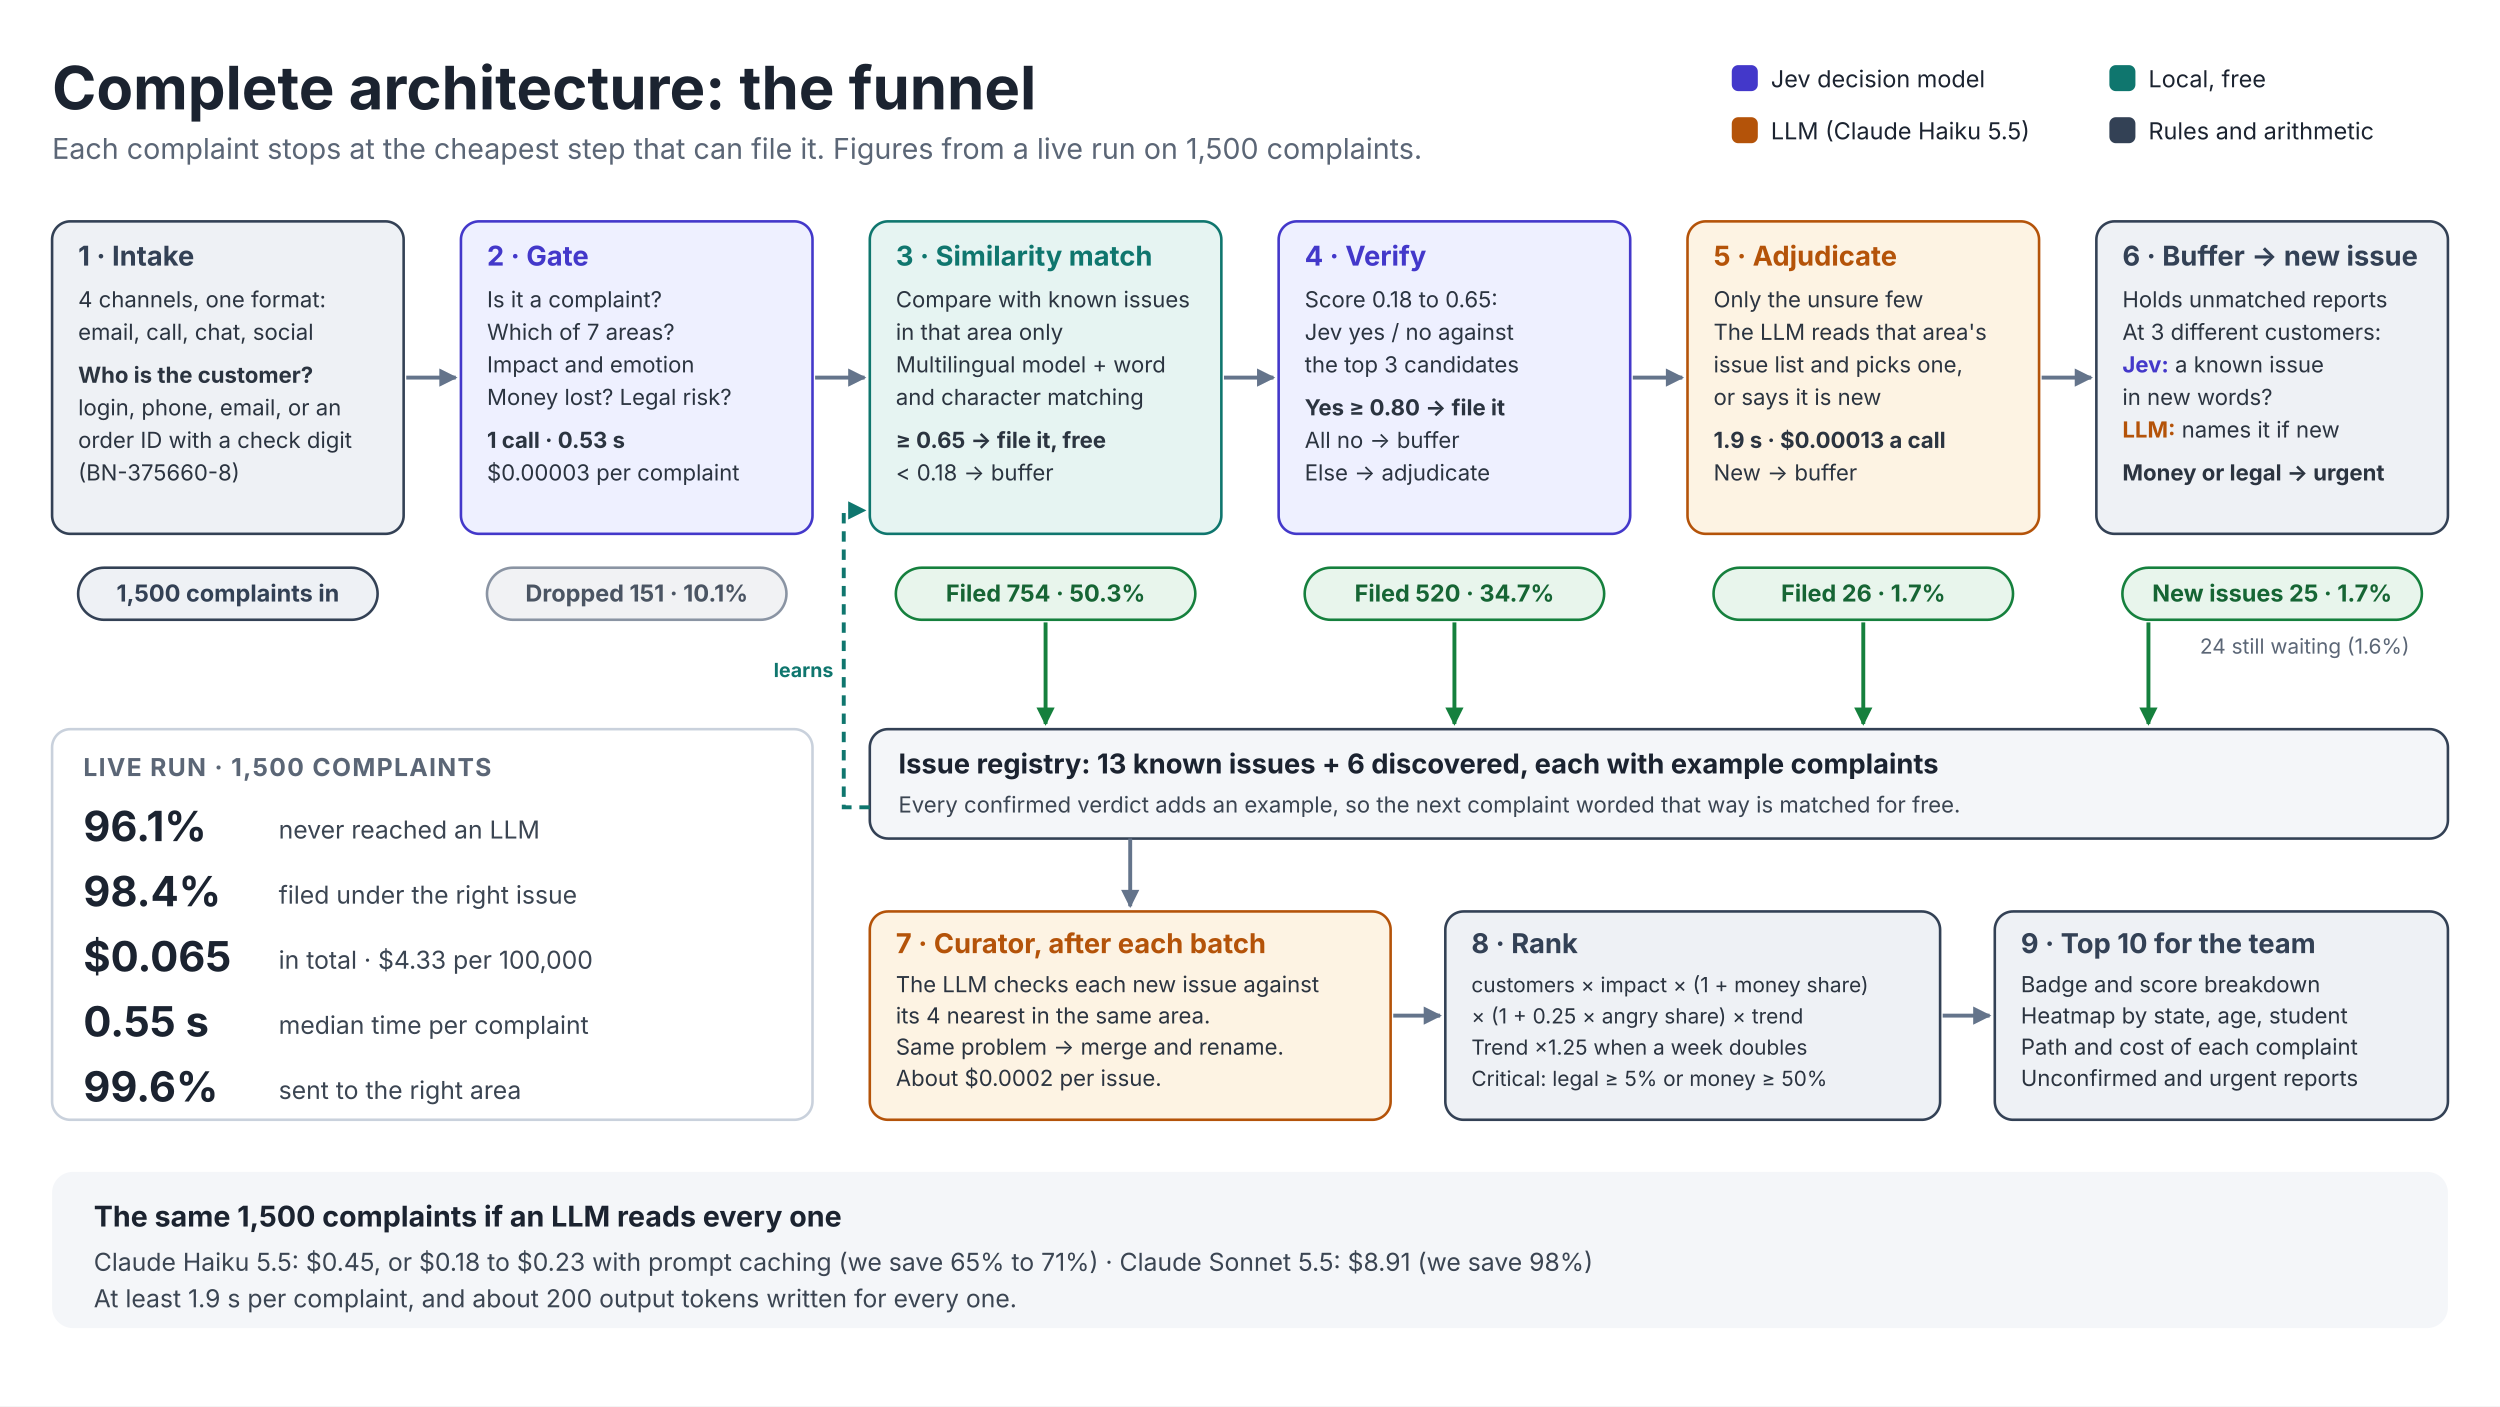
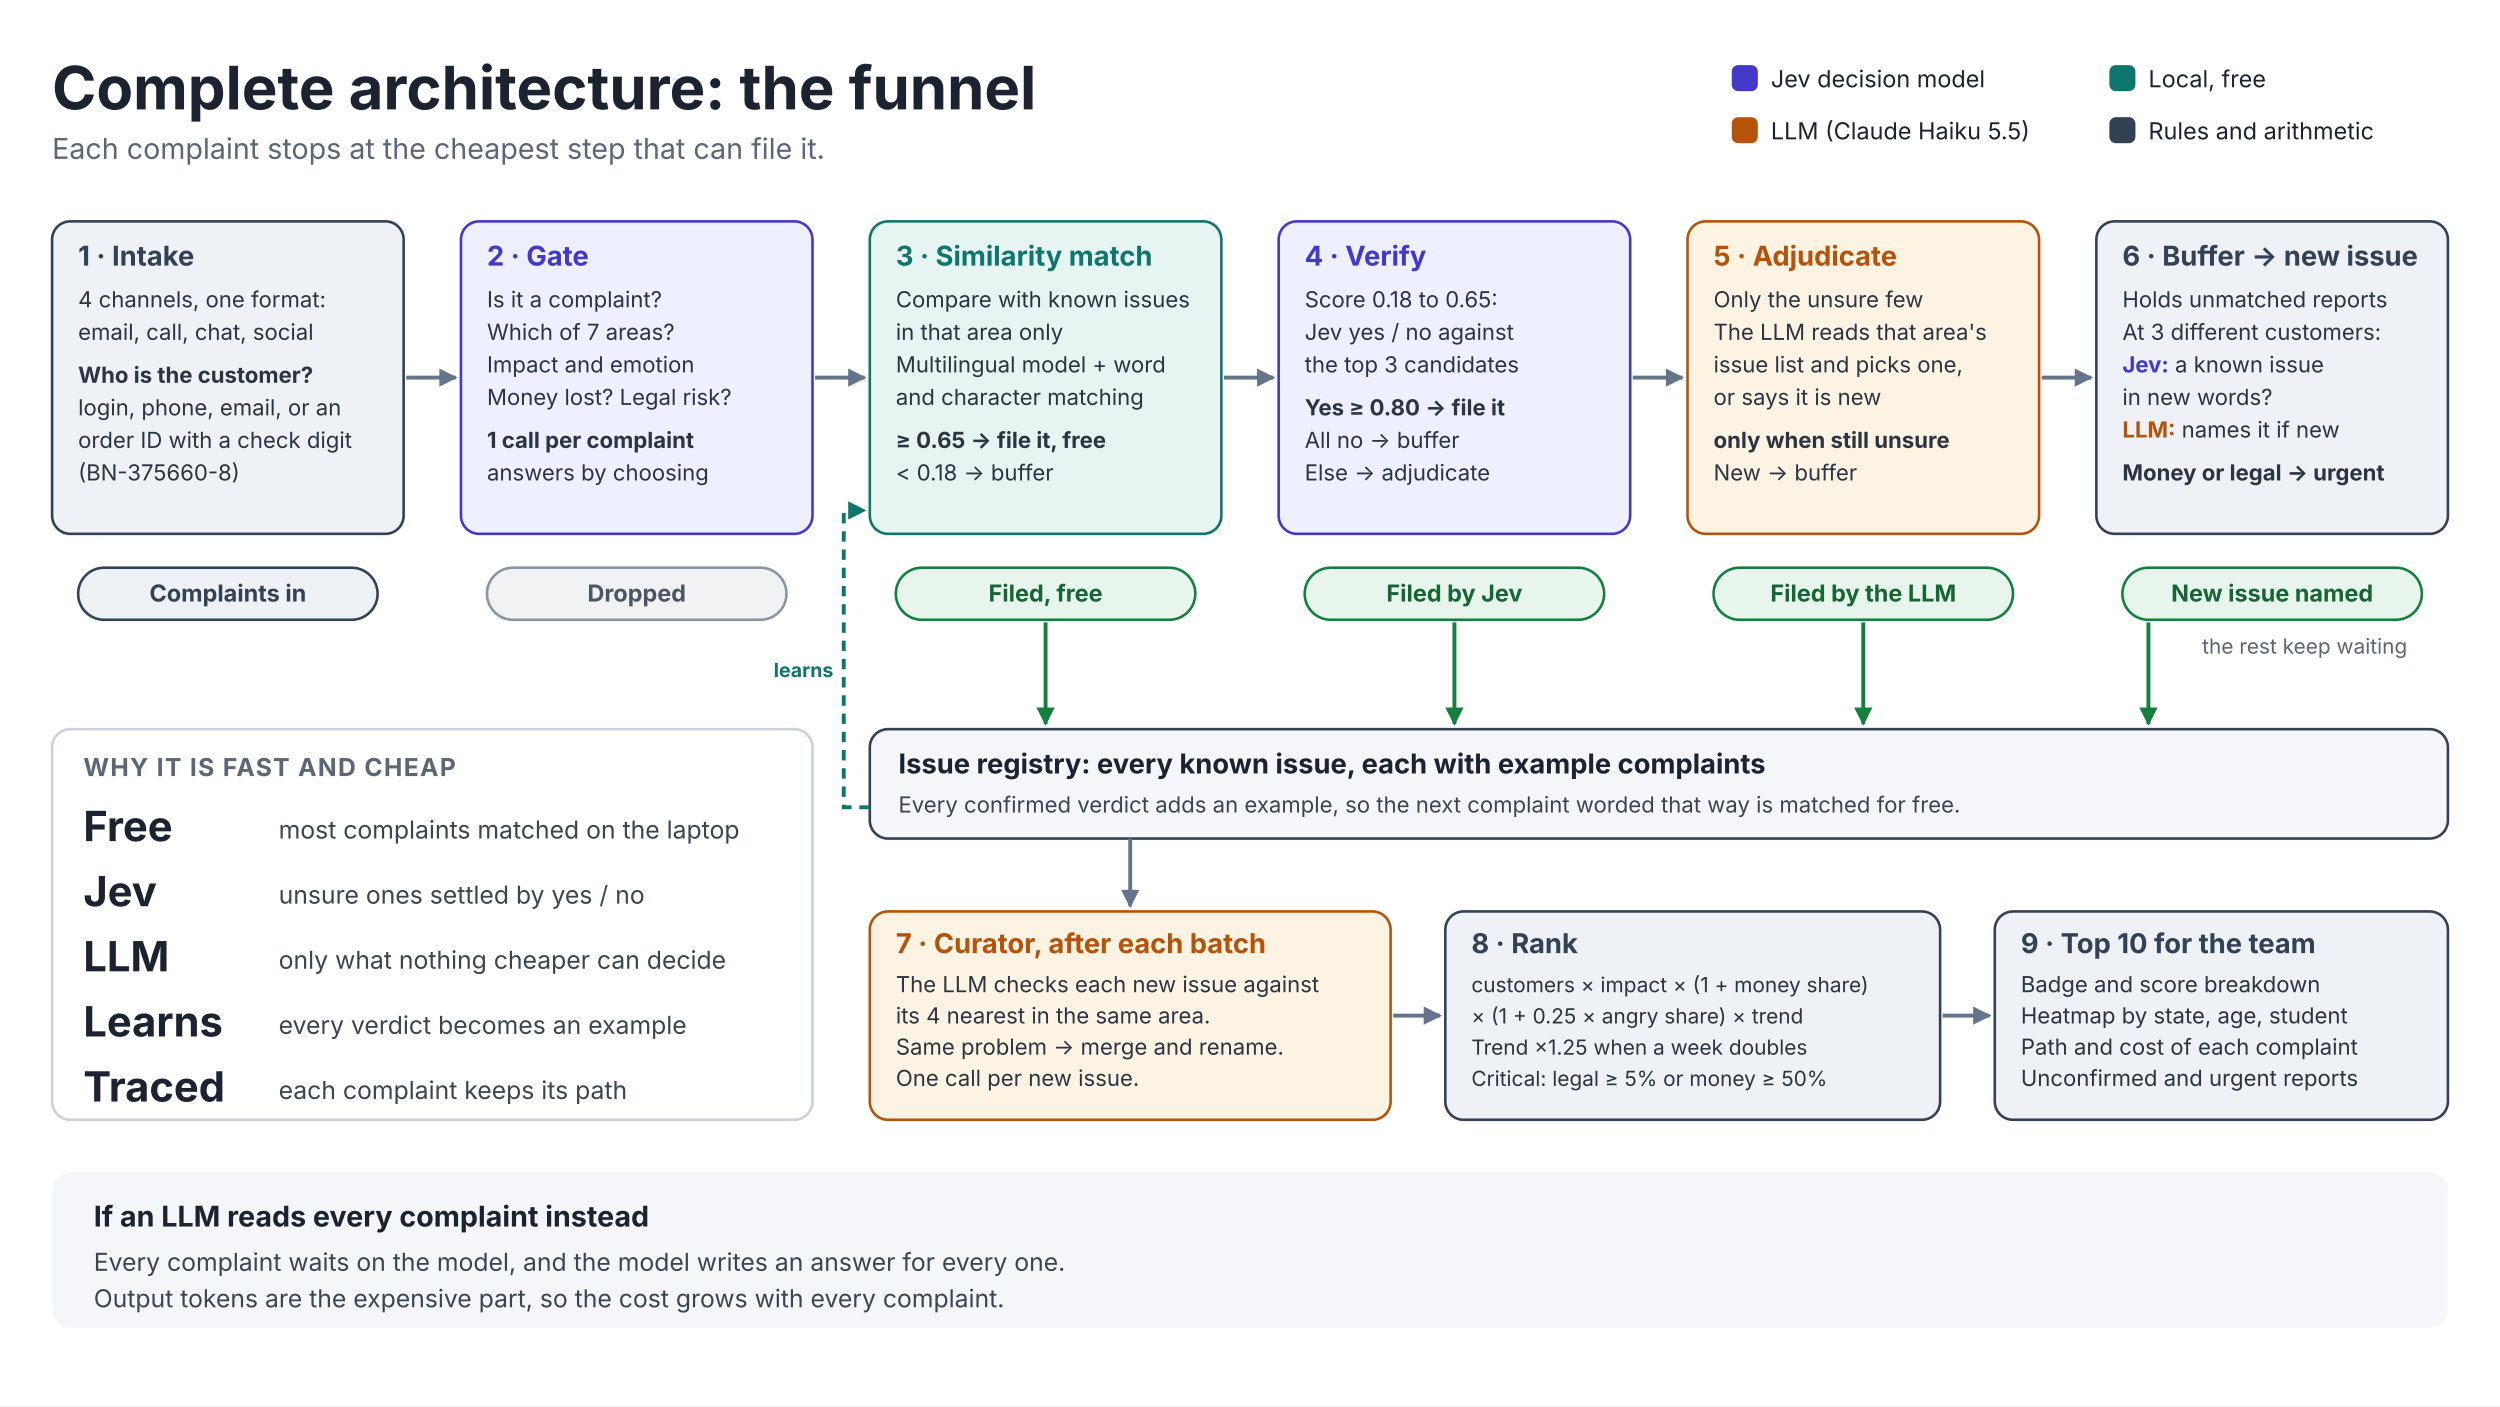
<svg xmlns="http://www.w3.org/2000/svg" width="1920" height="1080" viewBox="0 0 1920 1080" font-family="Segoe UI, Inter, Arial, sans-serif">
  <defs>
    <marker id="ah" viewBox="0 0 10 10" refX="9" refY="5" markerUnits="userSpaceOnUse" markerWidth="14" markerHeight="14" orient="auto">
      <path d="M0,0 L10,5 L0,10 z" fill="#64748B" />
    </marker>
    <marker id="ag" viewBox="0 0 10 10" refX="9" refY="5" markerUnits="userSpaceOnUse" markerWidth="14" markerHeight="14" orient="auto">
      <path d="M0,0 L10,5 L0,10 z" fill="#15803D" />
    </marker>
    <marker id="at" viewBox="0 0 10 10" refX="9" refY="5" markerUnits="userSpaceOnUse" markerWidth="14" markerHeight="14" orient="auto">
      <path d="M0,0 L10,5 L0,10 z" fill="#0F766E" />
    </marker>
  </defs>
  <rect width="1920" height="1080" fill="#FFFFFF" />
  <text x="40" y="84" font-size="46" font-weight="700" fill="#1B2330">Complete architecture: the funnel</text>
-   <text x="40" y="122" font-size="22" fill="#5B6676">Each complaint stops at the cheapest step that can file it. Figures from a live run on 1,500 complaints.</text>
+   <text x="40" y="122" font-size="22" fill="#5B6676">Each complaint stops at the cheapest step that can file it.</text>
  <g font-size="18" fill="#1B2330">
    <rect x="1330" y="50" width="20" height="20" rx="5" fill="#4338CA" />
    <text x="1360" y="67">Jev decision model</text>
    <rect x="1620" y="50" width="20" height="20" rx="5" fill="#0F766E" />
    <text x="1650" y="67">Local, free</text>
    <rect x="1330" y="90" width="20" height="20" rx="5" fill="#B45309" />
    <text x="1360" y="107">LLM (Claude Haiku 5.5)</text>
    <rect x="1620" y="90" width="20" height="20" rx="5" fill="#334155" />
    <text x="1650" y="107">Rules and arithmetic</text>
  </g>
  <g font-size="17" fill="#2B3440">
    <rect x="40" y="170" width="270" height="240" rx="14" fill="#EEF1F5" stroke="#334155" stroke-width="2" />
    <text x="60" y="204" font-size="21" font-weight="700" fill="#334155">1 · Intake</text>
    <text x="60" y="236">4 channels, one format:</text>
    <text x="60" y="261">email, call, chat, social</text>
    <text x="60" y="294" font-weight="700">Who is the customer?</text>
    <text x="60" y="319">login, phone, email, or an</text>
    <text x="60" y="344">order ID with a check digit</text>
    <text x="60" y="369">(BN-375660-8)</text>
    <rect x="354" y="170" width="270" height="240" rx="14" fill="#EEF0FF" stroke="#4338CA" stroke-width="2" />
    <text x="374" y="204" font-size="21" font-weight="700" fill="#4338CA">2 · Gate</text>
    <text x="374" y="236">Is it a complaint?</text>
    <text x="374" y="261">Which of 7 areas?</text>
    <text x="374" y="286">Impact and emotion</text>
    <text x="374" y="311">Money lost? Legal risk?</text>
-     <text x="374" y="344" font-weight="700">1 call · 0.53 s</text>
-     <text x="374" y="369">$0.00003 per complaint</text>
+     <text x="374" y="344" font-weight="700">1 call per complaint</text>
+     <text x="374" y="369">answers by choosing</text>
    <rect x="668" y="170" width="270" height="240" rx="14" fill="#E6F4F2" stroke="#0F766E" stroke-width="2" />
    <text x="688" y="204" font-size="21" font-weight="700" fill="#0F766E">3 · Similarity match</text>
    <text x="688" y="236">Compare with known issues</text>
    <text x="688" y="261">in that area only</text>
    <text x="688" y="286">Multilingual model + word</text>
    <text x="688" y="311">and character matching</text>
    <text x="688" y="344" font-weight="700">≥ 0.65 → file it, free</text>
    <text x="688" y="369">&lt; 0.18 → buffer</text>
    <rect x="982" y="170" width="270" height="240" rx="14" fill="#EEF0FF" stroke="#4338CA" stroke-width="2" />
    <text x="1002" y="204" font-size="21" font-weight="700" fill="#4338CA">4 · Verify</text>
    <text x="1002" y="236">Score 0.18 to 0.65:</text>
    <text x="1002" y="261">Jev yes / no against</text>
    <text x="1002" y="286">the top 3 candidates</text>
    <text x="1002" y="319" font-weight="700">Yes ≥ 0.80 → file it</text>
    <text x="1002" y="344">All no → buffer</text>
    <text x="1002" y="369">Else → adjudicate</text>
    <rect x="1296" y="170" width="270" height="240" rx="14" fill="#FDF3E3" stroke="#B45309" stroke-width="2" />
    <text x="1316" y="204" font-size="21" font-weight="700" fill="#B45309">5 · Adjudicate</text>
    <text x="1316" y="236">Only the unsure few</text>
    <text x="1316" y="261">The LLM reads that area's</text>
    <text x="1316" y="286">issue list and picks one,</text>
    <text x="1316" y="311">or says it is new</text>
-     <text x="1316" y="344" font-weight="700">1.9 s · $0.00013 a call</text>
+     <text x="1316" y="344" font-weight="700">only when still unsure</text>
    <text x="1316" y="369">New → buffer</text>
    <rect x="1610" y="170" width="270" height="240" rx="14" fill="#EEF1F5" stroke="#334155" stroke-width="2" />
    <text x="1630" y="204" font-size="21" font-weight="700" fill="#334155">6 · Buffer → new issue</text>
    <text x="1630" y="236">Holds unmatched reports</text>
    <text x="1630" y="261">At 3 different customers:</text>
    <text x="1630" y="286">
      <tspan fill="#4338CA" font-weight="700">Jev:</tspan> a known issue</text>
    <text x="1630" y="311">in new words?</text>
    <text x="1630" y="336">
      <tspan fill="#B45309" font-weight="700">LLM:</tspan> names it if new</text>
    <text x="1630" y="369" font-weight="700">Money or legal → urgent</text>
  </g>
  <g stroke="#64748B" stroke-width="3" marker-end="url(#ah)">
    <line x1="312" y1="290" x2="350" y2="290" />
    <line x1="626" y1="290" x2="664" y2="290" />
    <line x1="940" y1="290" x2="978" y2="290" />
    <line x1="1254" y1="290" x2="1292" y2="290" />
    <line x1="1568" y1="290" x2="1606" y2="290" />
  </g>
  <g font-size="18" font-weight="700" text-anchor="middle">
    <rect x="60" y="436" width="230" height="40" rx="20" fill="#EEF1F5" stroke="#334155" stroke-width="2" />
-     <text x="175" y="462" fill="#334155">1,500 complaints in</text>
+     <text x="175" y="462" fill="#334155">Complaints in</text>
    <rect x="374" y="436" width="230" height="40" rx="20" fill="#F1F2F4" stroke="#8A94A3" stroke-width="2" />
-     <text x="489" y="462" fill="#4B5563">Dropped 151 · 10.1%</text>
+     <text x="489" y="462" fill="#4B5563">Dropped</text>
    <rect x="688" y="436" width="230" height="40" rx="20" fill="#E8F5EC" stroke="#15803D" stroke-width="2" />
-     <text x="803" y="462" fill="#166534">Filed 754 · 50.3%</text>
+     <text x="803" y="462" fill="#166534">Filed, free</text>
    <rect x="1002" y="436" width="230" height="40" rx="20" fill="#E8F5EC" stroke="#15803D" stroke-width="2" />
-     <text x="1117" y="462" fill="#166534">Filed 520 · 34.7%</text>
+     <text x="1117" y="462" fill="#166534">Filed by Jev</text>
    <rect x="1316" y="436" width="230" height="40" rx="20" fill="#E8F5EC" stroke="#15803D" stroke-width="2" />
-     <text x="1431" y="462" fill="#166534">Filed 26 · 1.7%</text>
+     <text x="1431" y="462" fill="#166534">Filed by the LLM</text>
    <rect x="1630" y="436" width="230" height="40" rx="20" fill="#E8F5EC" stroke="#15803D" stroke-width="2" />
-     <text x="1745" y="462" fill="#166534">New issues 25 · 1.7%</text>
+     <text x="1745" y="462" fill="#166534">New issue named</text>
  </g>
-   <text x="1770" y="502" font-size="16" fill="#5B6676" text-anchor="middle">24 still waiting (1.6%)</text>
+   <text x="1770" y="502" font-size="16" fill="#5B6676" text-anchor="middle">the rest keep waiting</text>
  <g stroke="#15803D" stroke-width="3" marker-end="url(#ag)">
    <line x1="803" y1="478" x2="803" y2="556" />
    <line x1="1117" y1="478" x2="1117" y2="556" />
    <line x1="1431" y1="478" x2="1431" y2="556" />
    <line x1="1650" y1="478" x2="1650" y2="556" />
  </g>
  <rect x="668" y="560" width="1212" height="84" rx="14" fill="#F4F6F9" stroke="#334155" stroke-width="2" />
-   <text x="690" y="594" font-size="21" font-weight="700" fill="#1B2330">Issue registry: 13 known issues + 6 discovered, each with example complaints</text>
+   <text x="690" y="594" font-size="21" font-weight="700" fill="#1B2330">Issue registry: every known issue, each with example complaints</text>
  <text x="690" y="624" font-size="17" fill="#3B4552">Every confirmed verdict adds an example, so the next complaint worded that way is matched for free.</text>
  <path d="M668 620 H648 V392 H664" fill="none" stroke="#0F766E" stroke-width="3" stroke-dasharray="8 6" marker-end="url(#at)" />
  <text x="640" y="520" font-size="15" font-weight="700" fill="#0F766E" text-anchor="end">learns</text>
  <line x1="868" y1="644" x2="868" y2="696" stroke="#64748B" stroke-width="3" marker-end="url(#ah)" />
  <g font-size="17" fill="#2B3440">
    <rect x="668" y="700" width="400" height="160" rx="14" fill="#FDF3E3" stroke="#B45309" stroke-width="2" />
    <text x="688" y="732" font-size="21" font-weight="700" fill="#B45309">7 · Curator, after each batch</text>
    <text x="688" y="762">The LLM checks each new issue against</text>
    <text x="688" y="786">its 4 nearest in the same area.</text>
    <text x="688" y="810">Same problem → merge and rename.</text>
-     <text x="688" y="834">About $0.0002 per issue.</text>
+     <text x="688" y="834">One call per new issue.</text>
    <rect x="1110" y="700" width="380" height="160" rx="14" fill="#EEF1F5" stroke="#334155" stroke-width="2" />
    <text x="1130" y="732" font-size="21" font-weight="700" fill="#334155">8 · Rank</text>
    <text x="1130" y="762" font-size="16">customers × impact × (1 + money share)</text>
    <text x="1130" y="786" font-size="16">× (1 + 0.25 × angry share) × trend</text>
    <text x="1130" y="810" font-size="16">Trend ×1.25 when a week doubles</text>
    <text x="1130" y="834" font-size="16">Critical: legal ≥ 5% or money ≥ 50%</text>
    <rect x="1532" y="700" width="348" height="160" rx="14" fill="#EEF1F5" stroke="#334155" stroke-width="2" />
    <text x="1552" y="732" font-size="21" font-weight="700" fill="#334155">9 · Top 10 for the team</text>
    <text x="1552" y="762">Badge and score breakdown</text>
    <text x="1552" y="786">Heatmap by state, age, student</text>
    <text x="1552" y="810">Path and cost of each complaint</text>
    <text x="1552" y="834">Unconfirmed and urgent reports</text>
  </g>
  <g stroke="#64748B" stroke-width="3" marker-end="url(#ah)">
    <line x1="1070" y1="780" x2="1106" y2="780" />
    <line x1="1492" y1="780" x2="1528" y2="780" />
  </g>
  <rect x="40" y="560" width="584" height="300" rx="14" fill="#FFFFFF" stroke="#C9D1DC" stroke-width="2" />
-   <text x="64" y="596" font-size="19" font-weight="700" fill="#5B6676" letter-spacing="1">LIVE RUN · 1,500 COMPLAINTS</text>
+   <text x="64" y="596" font-size="19" font-weight="700" fill="#5B6676" letter-spacing="1">WHY IT IS FAST AND CHEAP</text>
  <g fill="#1B2330">
-     <text x="64" y="646" font-size="32" font-weight="700">96.1%</text>
-     <text x="214" y="644" font-size="19" fill="#3B4552">never reached an LLM</text>
-     <text x="64" y="696" font-size="32" font-weight="700">98.4%</text>
-     <text x="214" y="694" font-size="19" fill="#3B4552">filed under the right issue</text>
-     <text x="64" y="746" font-size="32" font-weight="700">$0.065</text>
-     <text x="214" y="744" font-size="19" fill="#3B4552">in total · $4.33 per 100,000</text>
-     <text x="64" y="796" font-size="32" font-weight="700">0.55 s</text>
-     <text x="214" y="794" font-size="19" fill="#3B4552">median time per complaint</text>
-     <text x="64" y="846" font-size="32" font-weight="700">99.6%</text>
-     <text x="214" y="844" font-size="19" fill="#3B4552">sent to the right area</text>
+     <text x="64" y="646" font-size="32" font-weight="700">Free</text>
+     <text x="214" y="644" font-size="19" fill="#3B4552">most complaints matched on the laptop</text>
+     <text x="64" y="696" font-size="32" font-weight="700">Jev</text>
+     <text x="214" y="694" font-size="19" fill="#3B4552">unsure ones settled by yes / no</text>
+     <text x="64" y="746" font-size="32" font-weight="700">LLM</text>
+     <text x="214" y="744" font-size="19" fill="#3B4552">only what nothing cheaper can decide</text>
+     <text x="64" y="796" font-size="32" font-weight="700">Learns</text>
+     <text x="214" y="794" font-size="19" fill="#3B4552">every verdict becomes an example</text>
+     <text x="64" y="846" font-size="32" font-weight="700">Traced</text>
+     <text x="214" y="844" font-size="19" fill="#3B4552">each complaint keeps its path</text>
  </g>
  <rect x="40" y="900" width="1840" height="120" rx="16" fill="#F4F6F9" />
-   <text x="72" y="942" font-size="22" font-weight="700" fill="#1B2330">The same 1,500 complaints if an LLM reads every one</text>
-   <text x="72" y="976" font-size="19" fill="#3B4552">Claude Haiku 5.5: $0.45, or $0.18 to $0.23 with prompt caching (we save 65% to 71%)   ·   Claude Sonnet 5.5: $8.91 (we save 98%)</text>
-   <text x="72" y="1004" font-size="19" fill="#3B4552">At least 1.9 s per complaint, and about 200 output tokens written for every one.</text>
+   <text x="72" y="942" font-size="22" font-weight="700" fill="#1B2330">If an LLM reads every complaint instead</text>
+   <text x="72" y="976" font-size="19" fill="#3B4552">Every complaint waits on the model, and the model writes an answer for every one.</text>
+   <text x="72" y="1004" font-size="19" fill="#3B4552">Output tokens are the expensive part, so the cost grows with every complaint.</text>
</svg>
